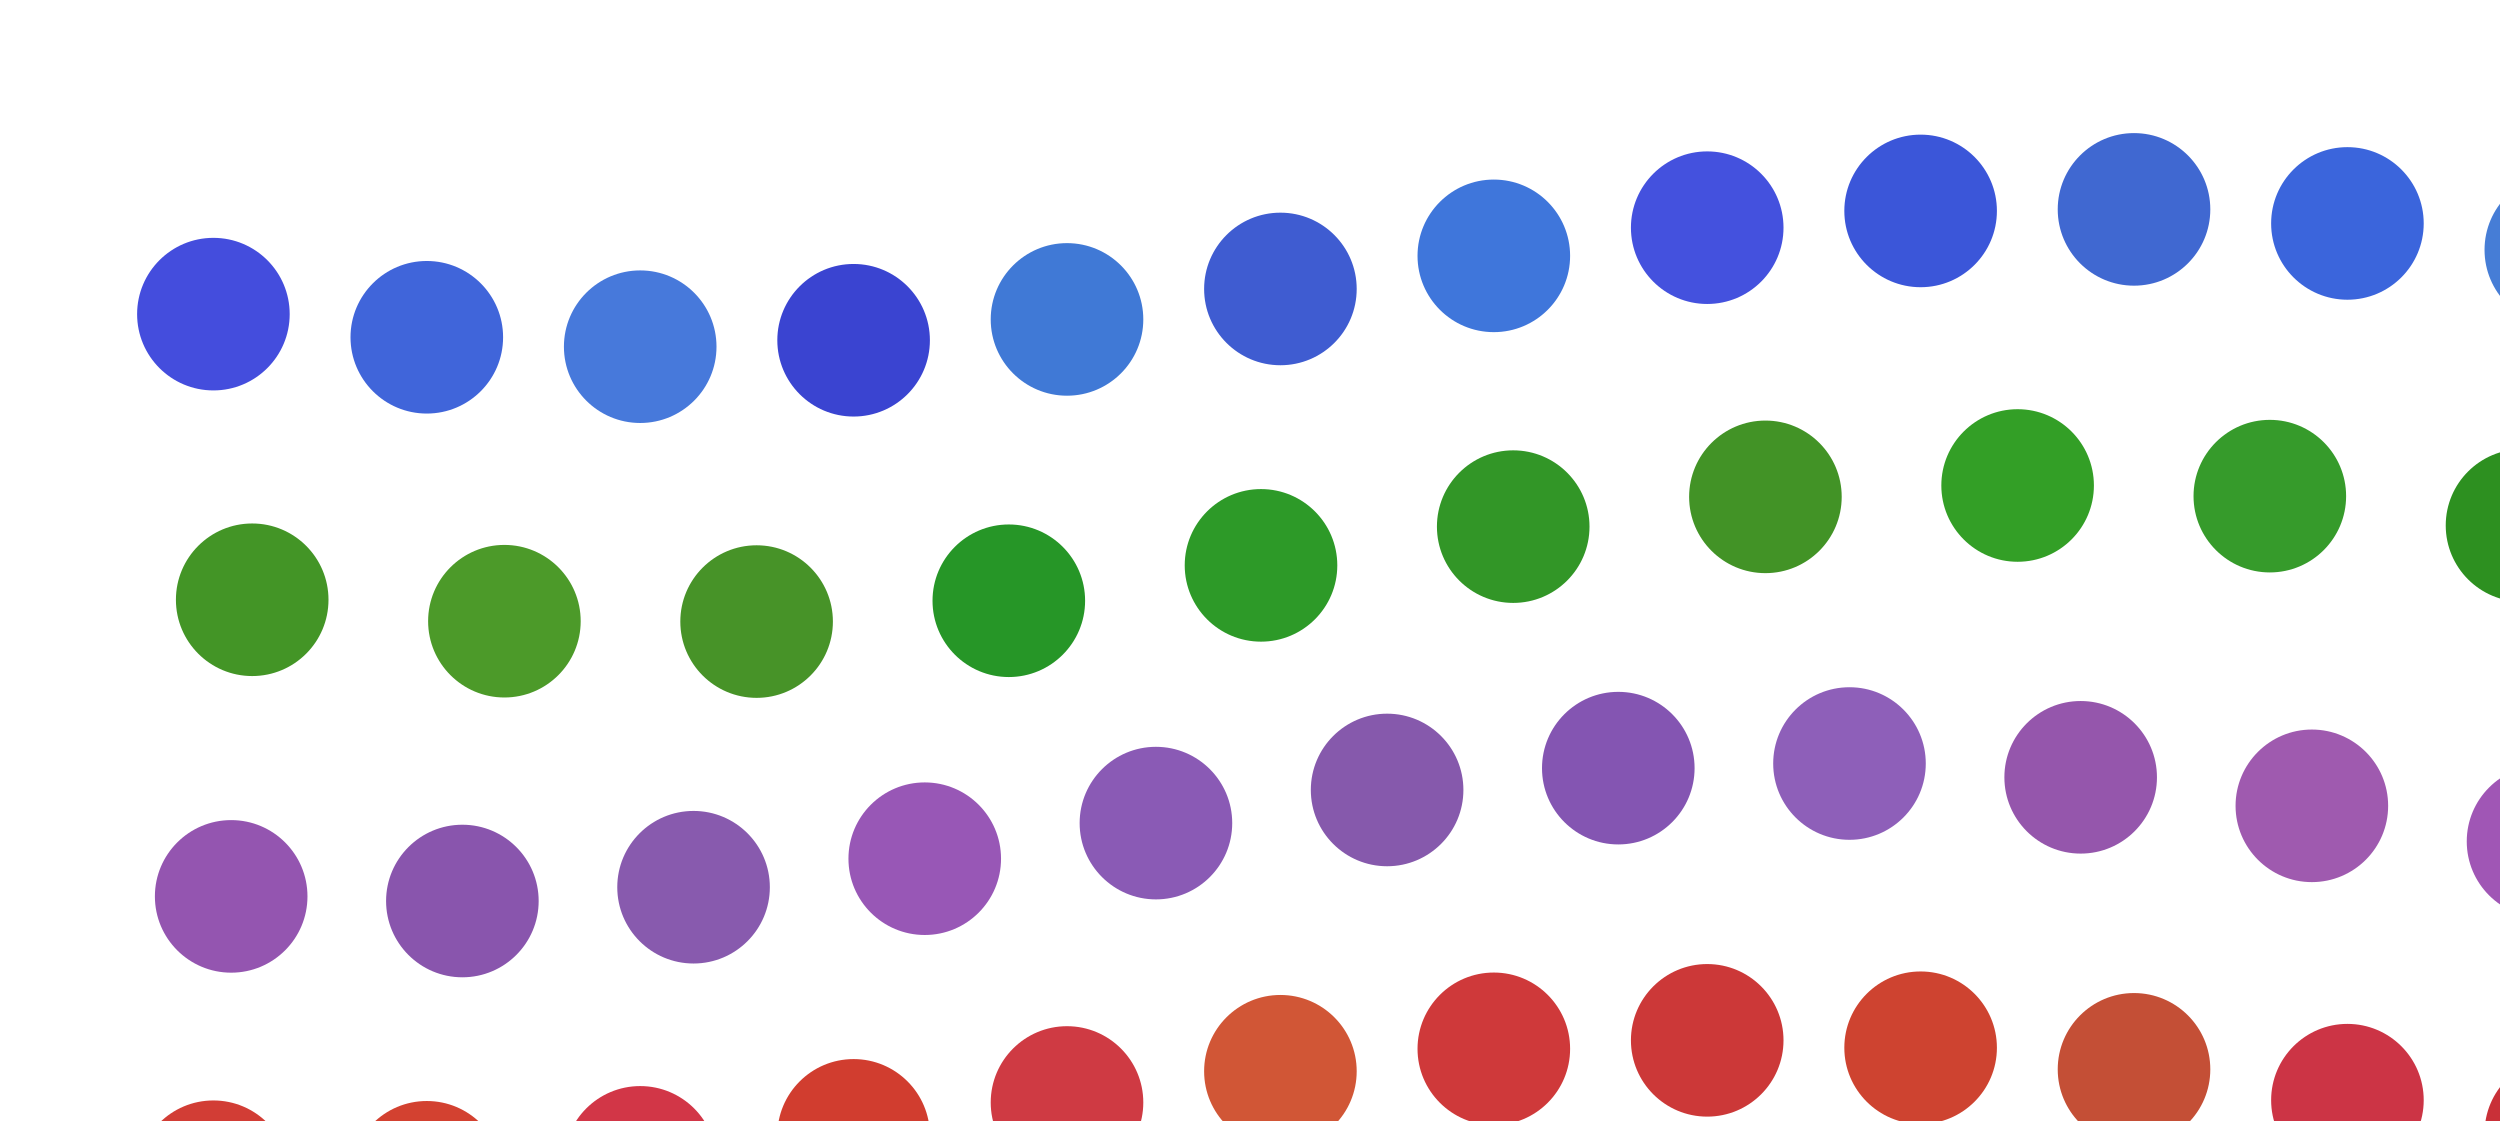
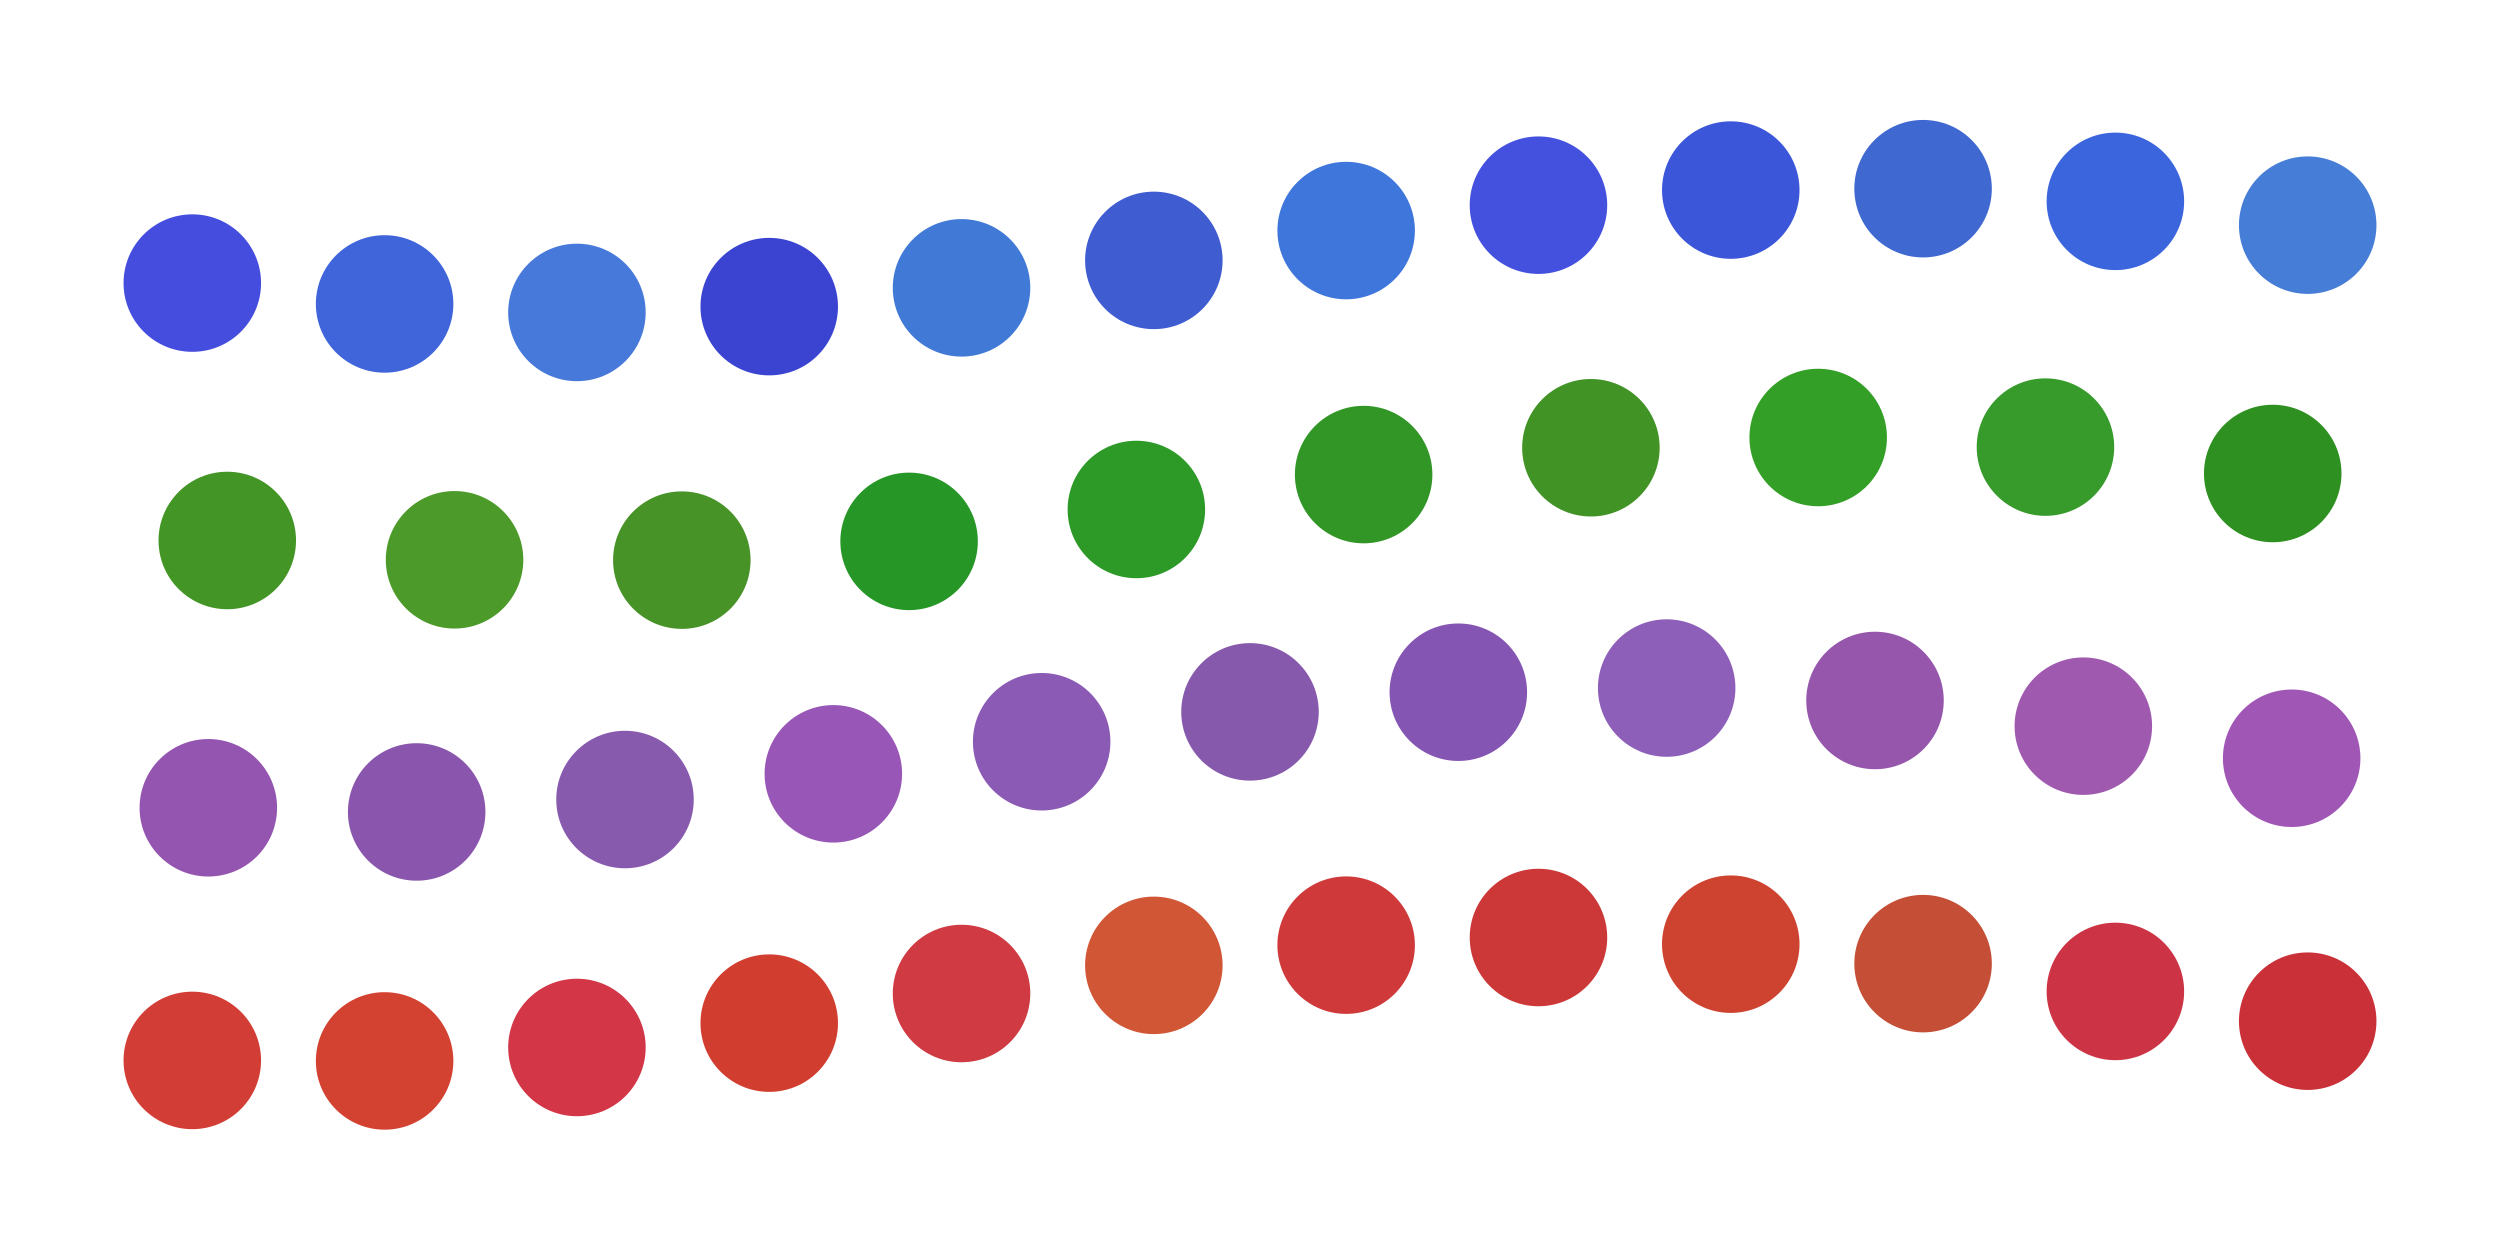
- <svg xmlns="http://www.w3.org/2000/svg" baseProfile="full" height="100%" version="1.1" width="100%">
-   <defs />
-   <circle cx="30.769" cy="45.294" fill="#444ddd" r="11" />
-   <circle cx="61.538" cy="48.63" fill="#4065da" r="11" />
-   <circle cx="92.308" cy="49.989" fill="#4779db" r="11" />
-   <circle cx="123.077" cy="49.06" fill="#3a44d1" r="11" />
-   <circle cx="153.846" cy="46.055" fill="#4079d6" r="11" />
-   <circle cx="184.615" cy="41.663" fill="#3f5cd1" r="11" />
-   <circle cx="215.385" cy="36.89" fill="#3f76db" r="11" />
-   <circle cx="246.154" cy="32.829" fill="#4451de" r="11" />
-   <circle cx="276.923" cy="30.412" fill="#3b56d9" r="11" />
-   <circle cx="307.692" cy="30.19" fill="#4068d1" r="11" />
-   <circle cx="338.462" cy="32.216" fill="#3b65dc" r="11" />
-   <circle cx="369.231" cy="36.026" fill="#467dd6" r="11" />
-   <circle cx="36.364" cy="86.477" fill="#439526" r="11" />
-   <circle cx="72.727" cy="89.568" fill="#4c9a29" r="11" />
-   <circle cx="109.091" cy="89.621" fill="#479328" r="11" />
-   <circle cx="145.455" cy="86.62" fill="#269627" r="11" />
-   <circle cx="181.818" cy="81.517" fill="#2d9a28" r="11" />
-   <circle cx="218.182" cy="75.932" fill="#329627" r="11" />
-   <circle cx="254.545" cy="71.639" fill="#429326" r="11" />
-   <circle cx="290.909" cy="70" fill="#339f26" r="11" />
-   <circle cx="327.273" cy="71.537" fill="#369b2b" r="11" />
-   <circle cx="363.636" cy="75.76" fill="#2d9020" r="11" />
-   <circle cx="33.333" cy="129.245" fill="#9455b0" r="11" />
-   <circle cx="66.667" cy="129.912" fill="#8955ad" r="11" />
-   <circle cx="100.0" cy="127.924" fill="#885aae" r="11" />
-   <circle cx="133.333" cy="123.812" fill="#9857b6" r="11" />
-   <circle cx="166.667" cy="118.679" fill="#8a5ab5" r="11" />
-   <circle cx="200.0" cy="113.9" fill="#8659ac" r="11" />
-   <circle cx="233.333" cy="110.755" fill="#8455b2" r="11" />
-   <circle cx="266.667" cy="110.088" fill="#8e5fb9" r="11" />
-   <circle cx="300.0" cy="112.076" fill="#9556ac" r="11" />
-   <circle cx="333.333" cy="116.188" fill="#9f5aaf" r="11" />
-   <circle cx="366.667" cy="121.321" fill="#a056b5" r="11" />
-   <circle cx="30.769" cy="169.668" fill="#d23d35" r="11" />
-   <circle cx="61.538" cy="169.748" fill="#d34130" r="11" />
-   <circle cx="92.308" cy="167.595" fill="#d23647" r="11" />
-   <circle cx="123.077" cy="163.702" fill="#d13d2f" r="11" />
-   <circle cx="153.846" cy="158.961" fill="#cf3a43" r="11" />
-   <circle cx="184.615" cy="154.458" fill="#d15636" r="11" />
-   <circle cx="215.385" cy="151.225" fill="#cf393a" r="11" />
-   <circle cx="246.154" cy="150.001" fill="#cc3838" r="11" />
-   <circle cx="276.923" cy="151.069" fill="#ce4330" r="11" />
-   <circle cx="307.692" cy="154.182" fill="#c44f36" r="11" />
-   <circle cx="338.462" cy="158.629" fill="#cc3445" r="11" />
-   <circle cx="369.231" cy="163.389" fill="#c93038" r="11" />
+ <svg xmlns="http://www.w3.org/2000/svg" viewBox="0 0 400 200">
+   <g id="lines">
+     <circle cx="30.769" cy="45.294" fill="#444ddd" r="11" />
+     <circle cx="61.538" cy="48.63" fill="#4065da" r="11" />
+     <circle cx="92.308" cy="49.989" fill="#4779db" r="11" />
+     <circle cx="123.077" cy="49.06" fill="#3a44d1" r="11" />
+     <circle cx="153.846" cy="46.055" fill="#4079d6" r="11" />
+     <circle cx="184.615" cy="41.663" fill="#3f5cd1" r="11" />
+     <circle cx="215.385" cy="36.89" fill="#3f76db" r="11" />
+     <circle cx="246.154" cy="32.829" fill="#4451de" r="11" />
+     <circle cx="276.923" cy="30.412" fill="#3b56d9" r="11" />
+     <circle cx="307.692" cy="30.19" fill="#4068d1" r="11" />
+     <circle cx="338.462" cy="32.216" fill="#3b65dc" r="11" />
+     <circle cx="369.231" cy="36.026" fill="#467dd6" r="11" />
+     <circle cx="36.364" cy="86.477" fill="#439526" r="11" />
+     <circle cx="72.727" cy="89.568" fill="#4c9a29" r="11" />
+     <circle cx="109.091" cy="89.621" fill="#479328" r="11" />
+     <circle cx="145.455" cy="86.62" fill="#269627" r="11" />
+     <circle cx="181.818" cy="81.517" fill="#2d9a28" r="11" />
+     <circle cx="218.182" cy="75.932" fill="#329627" r="11" />
+     <circle cx="254.545" cy="71.639" fill="#429326" r="11" />
+     <circle cx="290.909" cy="70" fill="#339f26" r="11" />
+     <circle cx="327.273" cy="71.537" fill="#369b2b" r="11" />
+     <circle cx="363.636" cy="75.76" fill="#2d9020" r="11" />
+     <circle cx="33.333" cy="129.245" fill="#9455b0" r="11" />
+     <circle cx="66.667" cy="129.912" fill="#8955ad" r="11" />
+     <circle cx="100.0" cy="127.924" fill="#885aae" r="11" />
+     <circle cx="133.333" cy="123.812" fill="#9857b6" r="11" />
+     <circle cx="166.667" cy="118.679" fill="#8a5ab5" r="11" />
+     <circle cx="200.0" cy="113.9" fill="#8659ac" r="11" />
+     <circle cx="233.333" cy="110.755" fill="#8455b2" r="11" />
+     <circle cx="266.667" cy="110.088" fill="#8e5fb9" r="11" />
+     <circle cx="300.0" cy="112.076" fill="#9556ac" r="11" />
+     <circle cx="333.333" cy="116.188" fill="#9f5aaf" r="11" />
+     <circle cx="366.667" cy="121.321" fill="#a056b5" r="11" />
+     <circle cx="30.769" cy="169.668" fill="#d23d35" r="11" />
+     <circle cx="61.538" cy="169.748" fill="#d34130" r="11" />
+     <circle cx="92.308" cy="167.595" fill="#d23647" r="11" />
+     <circle cx="123.077" cy="163.702" fill="#d13d2f" r="11" />
+     <circle cx="153.846" cy="158.961" fill="#cf3a43" r="11" />
+     <circle cx="184.615" cy="154.458" fill="#d15636" r="11" />
+     <circle cx="215.385" cy="151.225" fill="#cf393a" r="11" />
+     <circle cx="246.154" cy="150.001" fill="#cc3838" r="11" />
+     <circle cx="276.923" cy="151.069" fill="#ce4330" r="11" />
+     <circle cx="307.692" cy="154.182" fill="#c44f36" r="11" />
+     <circle cx="338.462" cy="158.629" fill="#cc3445" r="11" />
+     <circle cx="369.231" cy="163.389" fill="#c93038" r="11" />
+   </g>
</svg>
